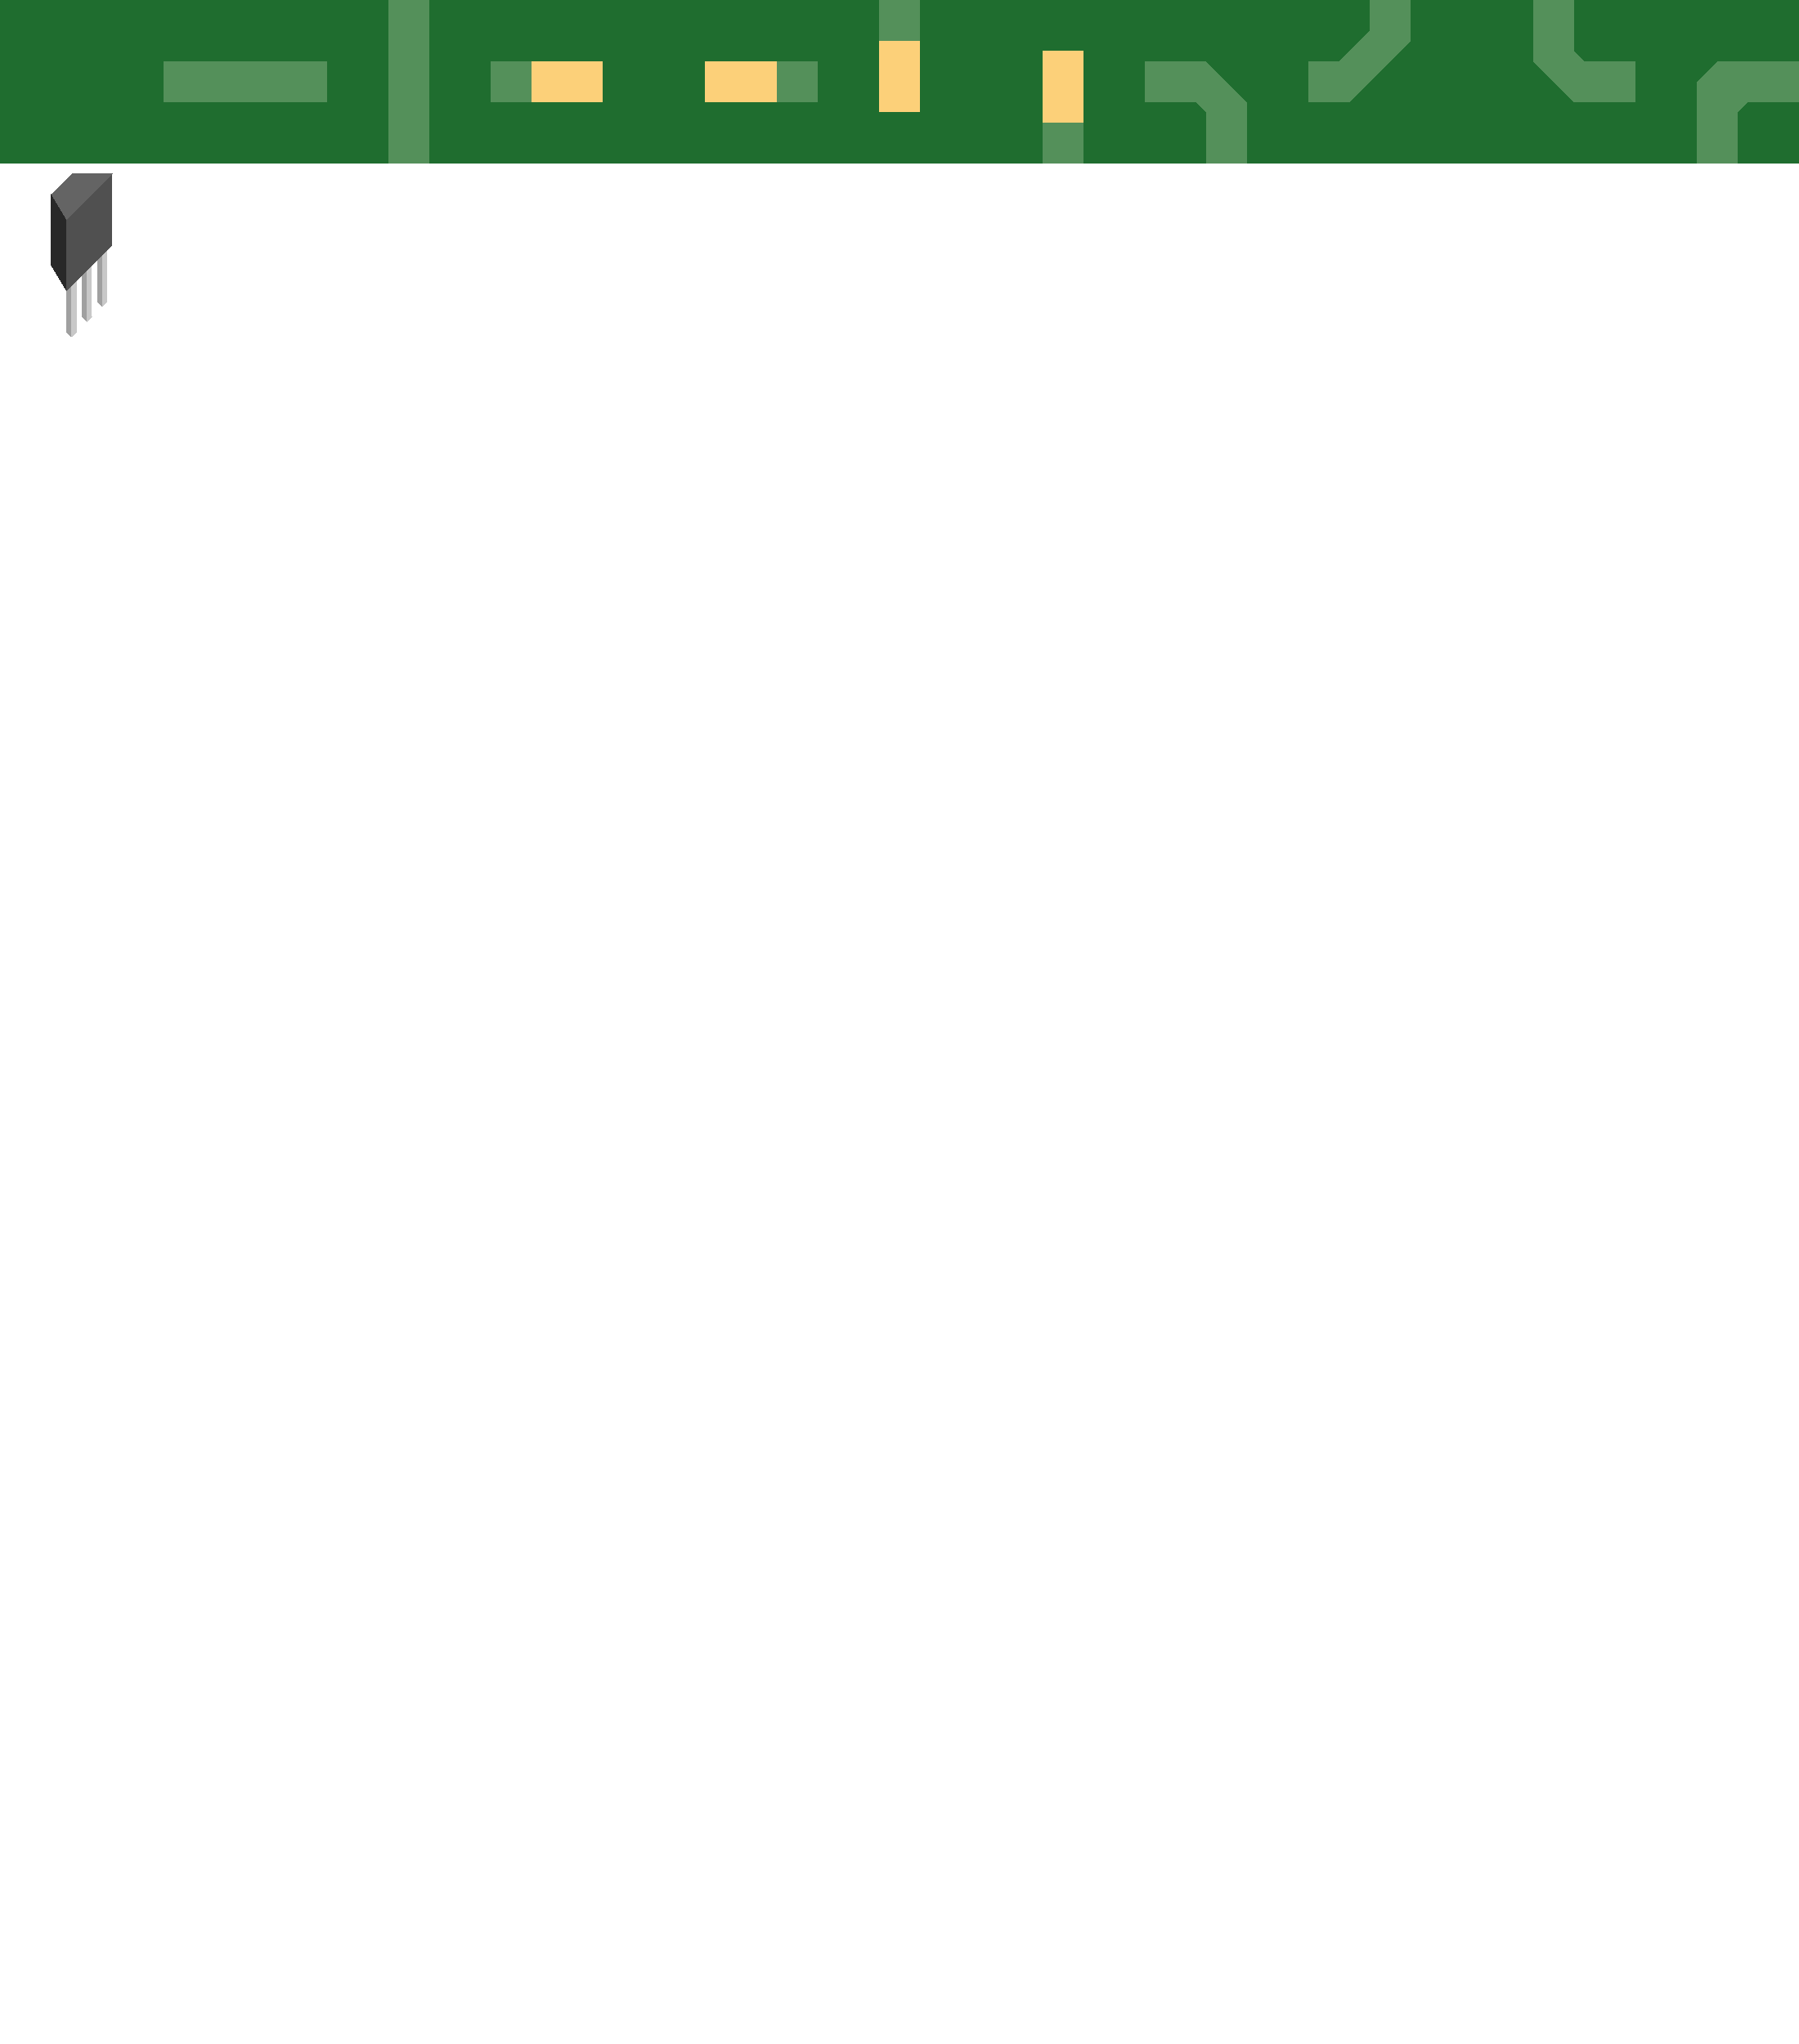
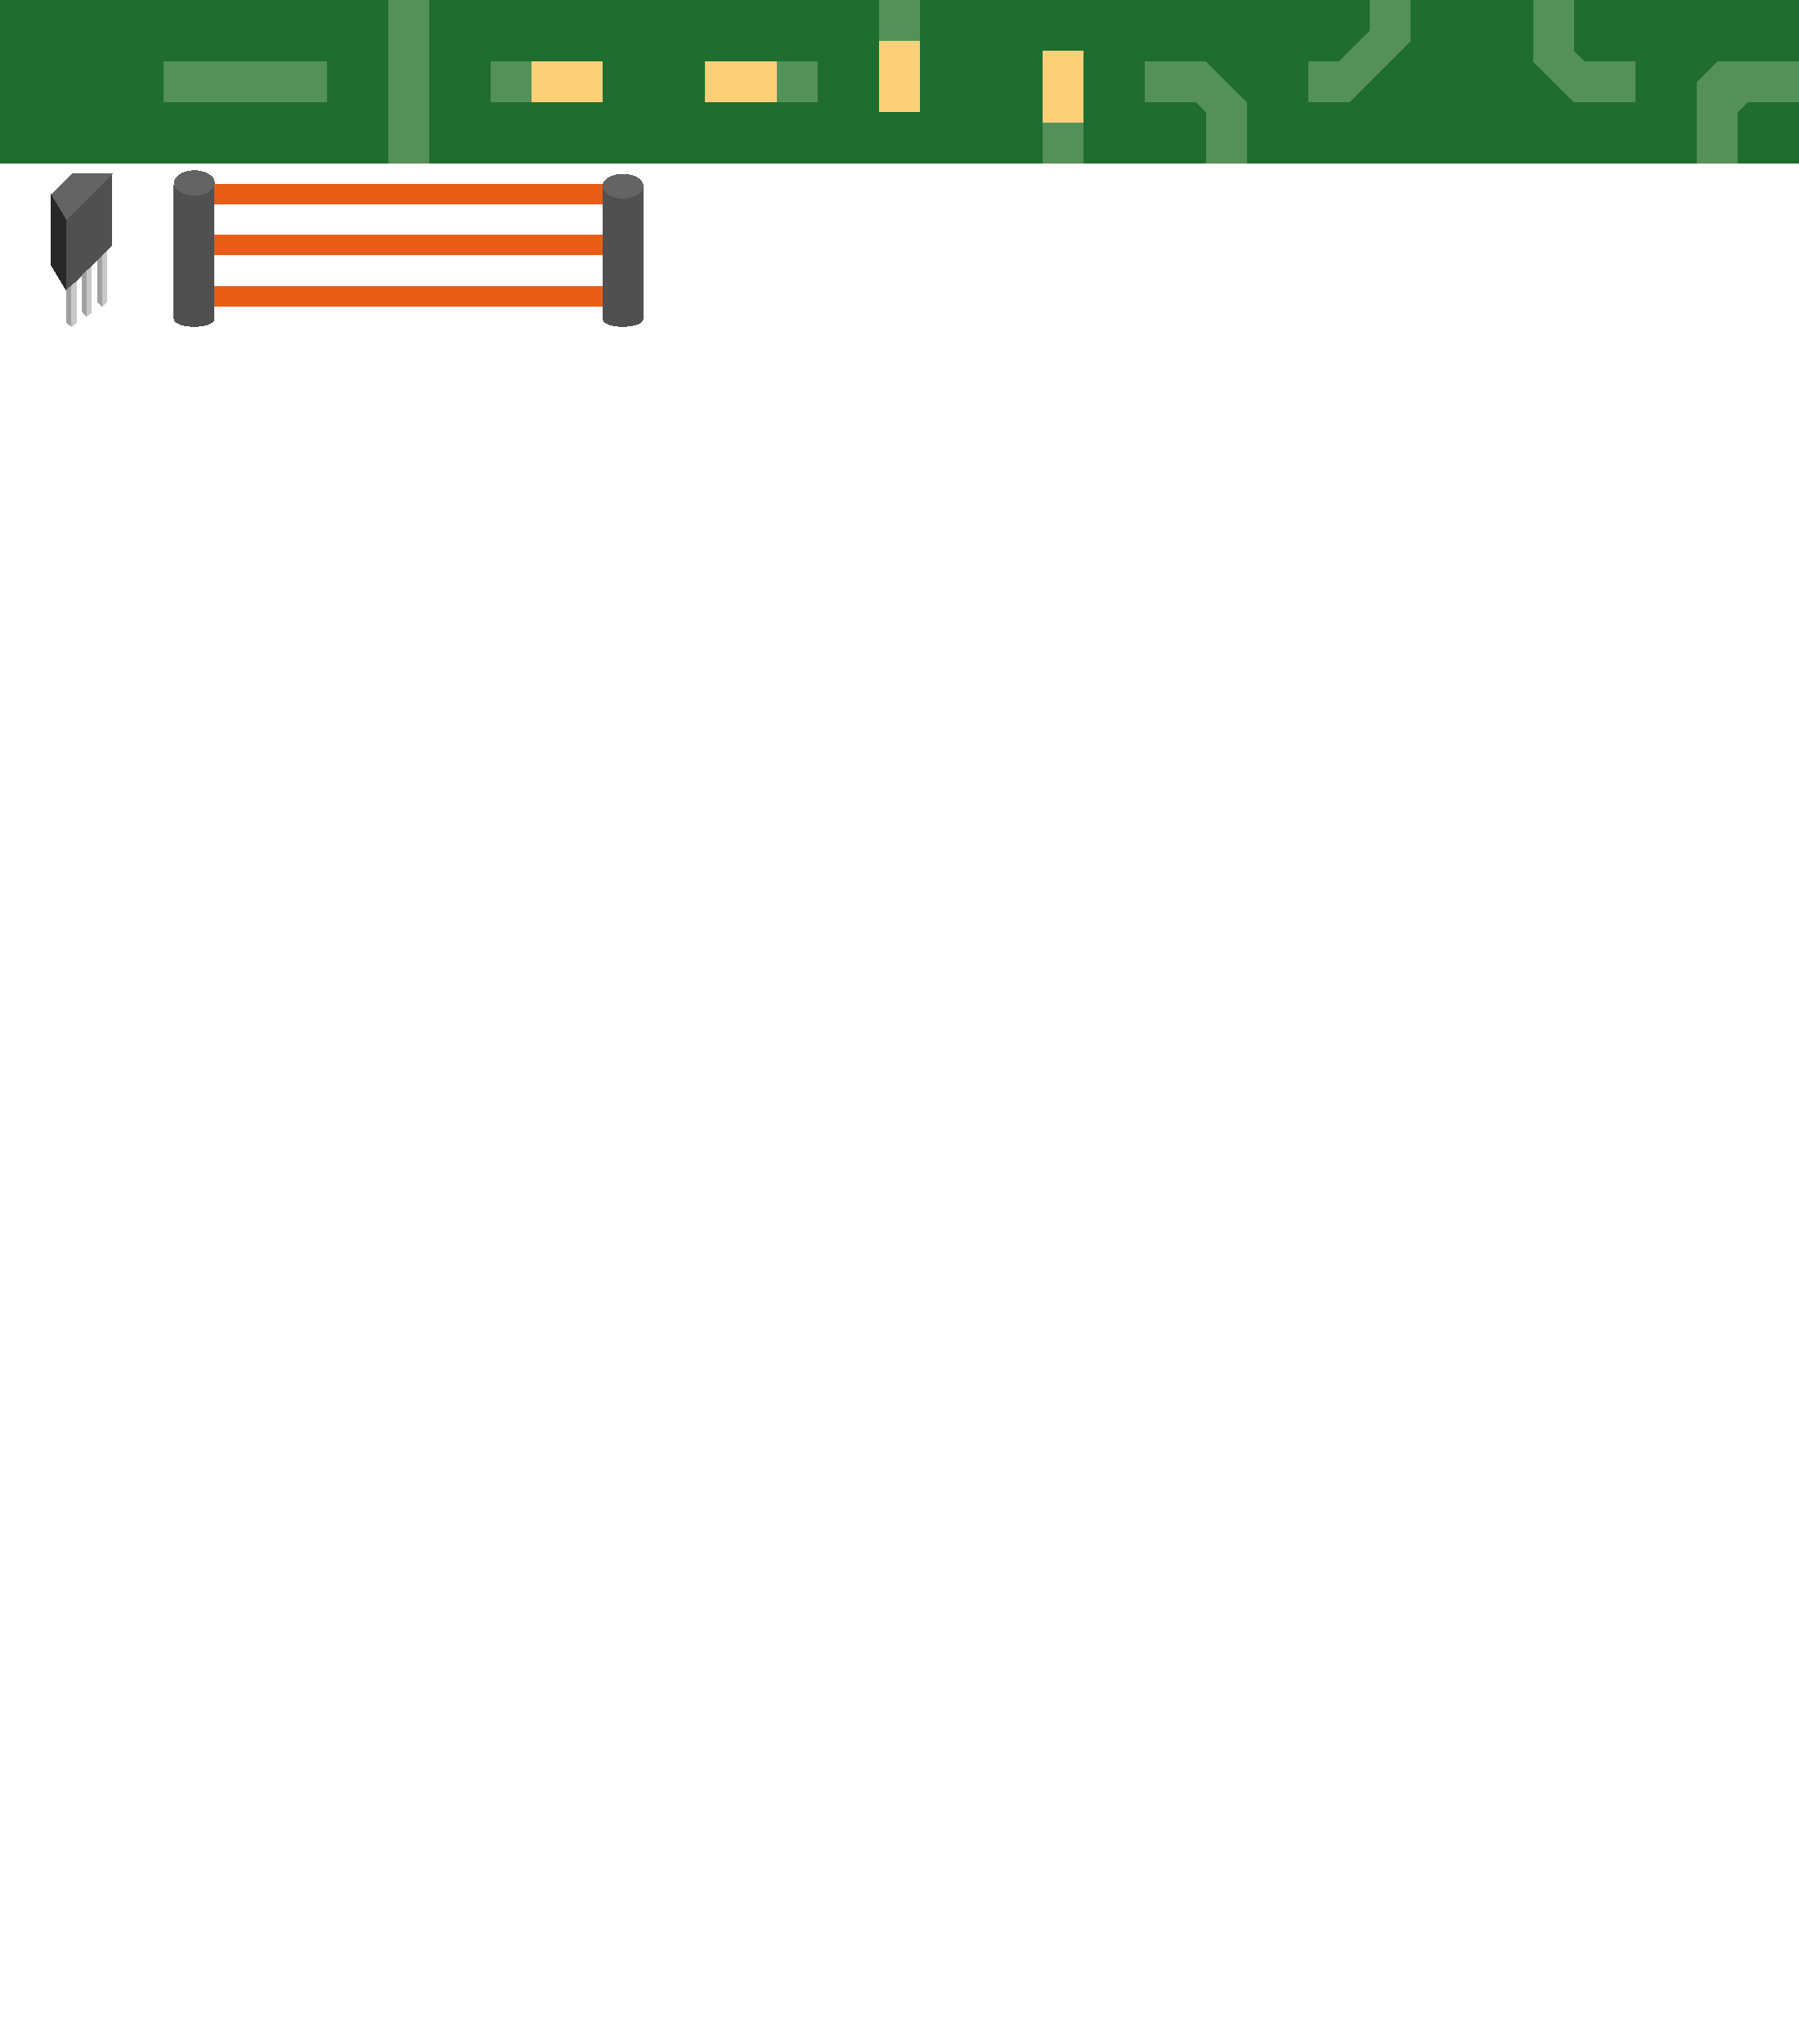
<svg xmlns="http://www.w3.org/2000/svg" width="352" height="400" viewBox="0 0 352 400" id="svg5361" version="1.1" style="shape-rendering:crispEdges" shape-rendering="crispEdges">
  <defs id="defs5363" />
  <g id="layer1" transform="translate(0,-652.3622)">
    <g id="g4458" transform="matrix(0.9999999,-1,0.9999999,1,-668.3621,47.99998)">
      <path style="fill:#1f6d2f;fill-opacity:1;fill-rule:evenodd;stroke:none;stroke-width:0;stroke-linecap:butt;stroke-linejoin:miter;stroke-miterlimit:4;stroke-dasharray:none;stroke-opacity:1" d="m 32,668.362 16,-16 16,16 -16,16 z" id="path4135" />
      <path id="path4137" d="m 42,658.362 16,16 -4,4 -16,-16 z" style="fill:#54905a;fill-opacity:1;fill-rule:evenodd;stroke:none;stroke-width:0;stroke-linecap:butt;stroke-linejoin:miter;stroke-miterlimit:4;stroke-dasharray:none;stroke-opacity:1" />
    </g>
    <g id="g4462" transform="matrix(1,-1,1,1,-668.3622,80)">
      <g id="g4356">
        <path id="path4143" d="m 64,668.362 16,-16 16,16 -16,16 z" style="fill:#1f6d2f;fill-opacity:1;fill-rule:evenodd;stroke:none;stroke-width:1px;stroke-linecap:butt;stroke-linejoin:miter;stroke-opacity:1" />
        <path style="fill:#54905a;fill-opacity:1;fill-rule:evenodd;stroke:none;stroke-width:1px;stroke-linecap:butt;stroke-linejoin:miter;stroke-opacity:1" d="m 90,662.362 -16,16 -4,-4 16,-16 z" id="path4145" />
      </g>
    </g>
    <g id="g4496" transform="matrix(0.9999999,-1,0.9999999,1,-668.3621,240)">
      <path style="opacity:1;fill:#1f6d2f;fill-opacity:1;fill-rule:evenodd;stroke:none;stroke-width:0.1;stroke-linecap:butt;stroke-linejoin:miter;stroke-miterlimit:4;stroke-dasharray:none;stroke-opacity:1" d="m 224,668.362 16,-16 16,16 -16,16 z" id="path4194" />
      <path id="path4196" d="m 230,662.362 4,-4 6,6 0,8 -6,6 -4,-4 5,-5 0,-2 z" style="fill:#54905a;fill-opacity:1;fill-rule:evenodd;stroke:none;stroke-width:1px;stroke-linecap:butt;stroke-linejoin:miter;stroke-opacity:1" />
    </g>
    <g id="g4502" transform="matrix(1,-1,1,1,-668.3621,272)">
      <path style="opacity:1;fill:#1f6d2f;fill-opacity:1;fill-rule:evenodd;stroke:none;stroke-width:0.1;stroke-linecap:butt;stroke-linejoin:miter;stroke-miterlimit:4;stroke-dasharray:none;stroke-opacity:1" d="m 256,668.362 16,-16 16,16 -16,16 z" id="path4206" />
      <path id="path4214" d="m 262,662.362 4,4 12,0 4,-4 -4,-4 -3,3 -6,0 -3,-3 z" style="fill:#54905a;fill-opacity:1;fill-rule:evenodd;stroke:none;stroke-width:1px;stroke-linecap:butt;stroke-linejoin:miter;stroke-opacity:1" />
    </g>
    <g id="g4510" transform="matrix(0.9999999,-1,0.9999999,1,-668.3621,304)">
      <path id="path4208" d="m 288,668.362 16,-16 16,16 -16,16 z" style="opacity:1;fill:#1f6d2f;fill-opacity:1;fill-rule:evenodd;stroke:none;stroke-width:0.1;stroke-linecap:butt;stroke-linejoin:miter;stroke-miterlimit:4;stroke-dasharray:none;stroke-opacity:1" />
      <path id="path4220" d="m 309,669.362 0,-2 5,-5 -4,-4 -6,6 0,8 6,6 4,-4 z" style="fill:#54905a;fill-opacity:1;fill-rule:evenodd;stroke:none;stroke-width:1px;stroke-linecap:butt;stroke-linejoin:miter;stroke-opacity:1" />
    </g>
    <g id="g4474" transform="matrix(0.9999998,-1,0.9999998,1,-668.3619,336)">
      <g id="g4478">
        <path id="path4210" d="m 320,668.362 16,-16 16,16 -16,16 z" style="opacity:1;fill:#1f6d2f;fill-opacity:1;fill-rule:evenodd;stroke:none;stroke-width:0.1;stroke-linecap:butt;stroke-linejoin:miter;stroke-miterlimit:4;stroke-dasharray:none;stroke-opacity:1" />
        <path style="fill:#54905a;fill-opacity:1;fill-rule:evenodd;stroke:none;stroke-width:1px;stroke-linecap:butt;stroke-linejoin:miter;stroke-opacity:1" d="m 326,674.362 8,-8 4,0 8,8 -4,4 -5,-5 -2,0 -5,5 z" id="path4226" />
      </g>
    </g>
    <g id="g4479" transform="matrix(-0.9999999,-0.9999999,0.9999999,-0.9999999,-316.3621,1512.724)">
      <g id="g4368">
        <path id="path4155" d="m 160,668.362 16,-16 16,16 -16,16 z" style="fill:#1f6d2f;fill-opacity:1;fill-rule:evenodd;stroke:none;stroke-width:1px;stroke-linecap:butt;stroke-linejoin:miter;stroke-opacity:1" />
        <path style="fill:#54905a;fill-opacity:1;fill-rule:evenodd;stroke:none;stroke-width:1px;stroke-linecap:butt;stroke-linejoin:miter;stroke-opacity:1" d="m 186,674.362 -4,-4 -4,4 4,4 z" id="path4163" />
      </g>
      <path id="path4456" d="m 178,674.362 -7,-7 4,-4 7,7 z" style="fill:#fcd079;fill-opacity:1;fill-rule:evenodd;stroke:none;stroke-width:1px;stroke-linecap:butt;stroke-linejoin:miter;stroke-opacity:1" />
    </g>
    <g id="g6061" transform="matrix(0.7071068,-0.7071068,0.7071068,0.7071068,-490.1303,215.445)" />
    <path style="fill:#1f6d2f;fill-rule:evenodd;stroke:none;stroke-width:1px;stroke-linecap:butt;stroke-linejoin:miter;stroke-opacity:1;fill-opacity:1" d="m 0,652.362 32,0 0,32 -32,0 z" id="path3619" />
    <g transform="matrix(0.9999999,0.9999999,-0.9999999,0.9999999,700.3621,-175.9999)" id="g5061">
      <g id="g5063">
        <path style="fill:#1f6d2f;fill-opacity:1;fill-rule:evenodd;stroke:none;stroke-width:1px;stroke-linecap:butt;stroke-linejoin:miter;stroke-opacity:1" d="m 160,668.362 16,-16 16,16 -16,16 z" id="path5065" />
        <path id="path5067" d="m 186,674.362 -4,-4 -4,4 4,4 z" style="fill:#54905a;fill-opacity:1;fill-rule:evenodd;stroke:none;stroke-width:1px;stroke-linecap:butt;stroke-linejoin:miter;stroke-opacity:1" />
      </g>
      <path style="fill:#fcd079;fill-opacity:1;fill-rule:evenodd;stroke:none;stroke-width:1px;stroke-linecap:butt;stroke-linejoin:miter;stroke-opacity:1" d="m 178,674.362 -7,-7 4,-4 7,7 z" id="path5069" />
    </g>
    <g transform="matrix(-0.9999999,0.9999999,-0.9999999,-0.9999999,956.3621,1160.724)" id="g5071">
      <g id="g5073">
        <path style="fill:#1f6d2f;fill-opacity:1;fill-rule:evenodd;stroke:none;stroke-width:1px;stroke-linecap:butt;stroke-linejoin:miter;stroke-opacity:1" d="m 160,668.362 16,-16 16,16 -16,16 z" id="path5075" />
        <path id="path5077" d="m 186,674.362 -4,-4 -4,4 4,4 z" style="fill:#54905a;fill-opacity:1;fill-rule:evenodd;stroke:none;stroke-width:1px;stroke-linecap:butt;stroke-linejoin:miter;stroke-opacity:1" />
      </g>
      <path style="fill:#fcd079;fill-opacity:1;fill-rule:evenodd;stroke:none;stroke-width:1px;stroke-linecap:butt;stroke-linejoin:miter;stroke-opacity:1" d="m 178,674.362 -7,-7 4,-4 7,7 z" id="path5079" />
    </g>
    <g id="g5081" transform="matrix(0.9999999,-0.9999999,0.9999999,0.9999999,-700.362,176.0001)">
      <g id="g5083">
        <path id="path5085" d="m 160,668.362 16,-16 16,16 -16,16 z" style="fill:#1f6d2f;fill-opacity:1;fill-rule:evenodd;stroke:none;stroke-width:1px;stroke-linecap:butt;stroke-linejoin:miter;stroke-opacity:1" />
        <path style="fill:#54905a;fill-opacity:1;fill-rule:evenodd;stroke:none;stroke-width:1px;stroke-linecap:butt;stroke-linejoin:miter;stroke-opacity:1" d="m 186,674.362 -4,-4 -4,4 4,4 z" id="path5087" />
      </g>
      <path id="path5089" d="m 178,674.362 -7,-7 4,-4 7,7 z" style="fill:#fcd079;fill-opacity:1;fill-rule:evenodd;stroke:none;stroke-width:1px;stroke-linecap:butt;stroke-linejoin:miter;stroke-opacity:1" />
    </g>
-     <path style="fill:#505050;fill-opacity:1;fill-rule:evenodd;stroke:none;stroke-width:1px;stroke-linecap:butt;stroke-linejoin:miter;stroke-opacity:1" d="m 22,686.362 -9,9 0,14 9,-9 z" id="path4427" />
-     <path style="fill:#282828;fill-opacity:1;fill-rule:evenodd;stroke:none;stroke-width:1px;stroke-linecap:butt;stroke-linejoin:miter;stroke-opacity:1" d="m 13,709.362 -3,-5 0,-14 3,5 z" id="path4437" />
-     <path style="fill:#646464;fill-opacity:1;fill-rule:evenodd;stroke:none;stroke-width:1px;stroke-linecap:butt;stroke-linejoin:miter;stroke-opacity:1" d="m 10,690.362 4,-4 8,0 -9,9 z" id="path4439" />
-     <g id="g4445" transform="translate(1,-1.000001)">
-       <path id="path4441" d="m 17,705.362 0,10 -1,1 0,-10 z" style="fill:#c8c8c8;fill-opacity:1;fill-rule:evenodd;stroke:none;stroke-width:1px;stroke-linecap:butt;stroke-linejoin:miter;stroke-opacity:1" />
-       <path id="path4443" d="m 16,716.362 -1,-1 0,-8 1,-1 z" style="fill:#a0a0a0;fill-opacity:1;fill-rule:evenodd;stroke:none;stroke-width:1px;stroke-linecap:butt;stroke-linejoin:miter;stroke-opacity:1" />
+     <g id="g4188" transform="translate(0,-3.251253e-6)">
+       <path id="path4427" d="m 22,686.362 -9,9 0,14 9,-9 z" style="fill:#505050;fill-opacity:1;fill-rule:evenodd;stroke:none;stroke-width:1px;stroke-linecap:butt;stroke-linejoin:miter;stroke-opacity:1" />
+       <path id="path4437" d="m 13,709.362 -3,-5 0,-14 3,5 z" style="fill:#282828;fill-opacity:1;fill-rule:evenodd;stroke:none;stroke-width:1px;stroke-linecap:butt;stroke-linejoin:miter;stroke-opacity:1" />
+       <path id="path4439" d="m 10,690.362 4,-4 8,0 -9,9 z" style="fill:#646464;fill-opacity:1;fill-rule:evenodd;stroke:none;stroke-width:1px;stroke-linecap:butt;stroke-linejoin:miter;stroke-opacity:1" />
+       <g transform="matrix(1,0,0,0.9090909,1,63.12384)" id="g4445">
+         <path style="fill:#c8c8c8;fill-opacity:1;fill-rule:evenodd;stroke:none;stroke-width:1px;stroke-linecap:butt;stroke-linejoin:miter;stroke-opacity:1" d="m 17,705.362 0,10 -1,1 0,-10 z" id="path4441" />
+         <path style="fill:#a0a0a0;fill-opacity:1;fill-rule:evenodd;stroke:none;stroke-width:1px;stroke-linecap:butt;stroke-linejoin:miter;stroke-opacity:1" d="m 16,716.362 -1,-1 0,-8 1,-1 z" id="path4443" />
+       </g>
+       <g transform="matrix(1,0,0,0.8181818,-2,130.2477)" id="g4449">
+         <path id="path4451" d="m 17,705.362 0,10 -1,1 0,-10 z" style="fill:#c8c8c8;fill-opacity:1;fill-rule:evenodd;stroke:none;stroke-width:1px;stroke-linecap:butt;stroke-linejoin:miter;stroke-opacity:1" />
+         <path id="path4453" d="m 16,716.362 -1,-1 0,-8 1,-1 z" style="fill:#a0a0a0;fill-opacity:1;fill-rule:evenodd;stroke:none;stroke-width:1px;stroke-linecap:butt;stroke-linejoin:miter;stroke-opacity:1" />
+       </g>
+       <g id="g4455" transform="translate(4,-4.000001)">
+         <path style="fill:#c8c8c8;fill-opacity:1;fill-rule:evenodd;stroke:none;stroke-width:1px;stroke-linecap:butt;stroke-linejoin:miter;stroke-opacity:1" d="m 17,705.362 0,10 -1,1 0,-10 z" id="path4457" />
+         <path style="fill:#a0a0a0;fill-opacity:1;fill-rule:evenodd;stroke:none;stroke-width:1px;stroke-linecap:butt;stroke-linejoin:miter;stroke-opacity:1" d="m 16,716.362 -1,-1 0,-8 1,-1 z" id="path4459" />
+       </g>
    </g>
-     <g id="g4449" transform="translate(-2,1.999999)">
-       <path style="fill:#c8c8c8;fill-opacity:1;fill-rule:evenodd;stroke:none;stroke-width:1px;stroke-linecap:butt;stroke-linejoin:miter;stroke-opacity:1" d="m 17,705.362 0,10 -1,1 0,-10 z" id="path4451" />
-       <path style="fill:#a0a0a0;fill-opacity:1;fill-rule:evenodd;stroke:none;stroke-width:1px;stroke-linecap:butt;stroke-linejoin:miter;stroke-opacity:1" d="m 16,716.362 -1,-1 0,-8 1,-1 z" id="path4453" />
+     <path style="fill:#e95d17;fill-opacity:1;fill-rule:evenodd;stroke:none;stroke-width:1px;stroke-linecap:butt;stroke-linejoin:miter;stroke-opacity:1" d="m 64,712.362 0,-4 32,0 0,4 z" id="path4251" />
+     <path id="path4469" d="m 64,702.362 0,-4 32,0 0,4 z" style="fill:#e95d17;fill-opacity:1;fill-rule:evenodd;stroke:none;stroke-width:1px;stroke-linecap:butt;stroke-linejoin:miter;stroke-opacity:1" />
+     <path style="fill:#e95d17;fill-opacity:1;fill-rule:evenodd;stroke:none;stroke-width:1px;stroke-linecap:butt;stroke-linejoin:miter;stroke-opacity:1" d="m 64,692.362 0,-4 32,0 0,4 z" id="path4471" />
+     <path id="path4473" d="m 42,712.362 0,-4 22,0 0,4 z" style="fill:#e95d17;fill-opacity:1;fill-rule:evenodd;stroke:none;stroke-width:1px;stroke-linecap:butt;stroke-linejoin:miter;stroke-opacity:1" />
+     <path style="fill:#e95d17;fill-opacity:1;fill-rule:evenodd;stroke:none;stroke-width:1px;stroke-linecap:butt;stroke-linejoin:miter;stroke-opacity:1" d="m 42,702.362 0,-4 22,0 0,4 z" id="path4475" />
+     <path id="path4477" d="m 42,692.362 0,-4 22,0 0,4 z" style="fill:#e95d17;fill-opacity:1;fill-rule:evenodd;stroke:none;stroke-width:1px;stroke-linecap:butt;stroke-linejoin:miter;stroke-opacity:1" />
+     <g id="g4491" transform="matrix(1,0,0,1.087498,0,-59.9961)">
+       <path id="path4489" d="m 42,712.362 c 0,-2 0,-24 0,-24 l -8,0 c 0,0 0,22 0,24 0,2 8,2 8,0 z" style="fill:#505050;fill-opacity:1;fill-rule:evenodd;stroke:none;stroke-width:1px;stroke-linecap:butt;stroke-linejoin:miter;stroke-opacity:1" />
+       <ellipse cx="38.026" cy="687.957" rx="4" ry="2.27" id="path4485" style="fill:#646464;fill-opacity:1;stroke:none;stroke-width:0.5;stroke-miterlimit:4;stroke-dasharray:none;stroke-opacity:1" />
    </g>
-     <g transform="translate(4,-4.000001)" id="g4455">
-       <path id="path4457" d="m 17,705.362 0,10 -1,1 0,-10 z" style="fill:#c8c8c8;fill-opacity:1;fill-rule:evenodd;stroke:none;stroke-width:1px;stroke-linecap:butt;stroke-linejoin:miter;stroke-opacity:1" />
-       <path id="path4459" d="m 16,716.362 -1,-1 0,-8 1,-1 z" style="fill:#a0a0a0;fill-opacity:1;fill-rule:evenodd;stroke:none;stroke-width:1px;stroke-linecap:butt;stroke-linejoin:miter;stroke-opacity:1" />
+     <path style="fill:#e95d17;fill-opacity:1;fill-rule:evenodd;stroke:none;stroke-width:1px;stroke-linecap:butt;stroke-linejoin:miter;stroke-opacity:1" d="m 96,712.362 0,-4 22,0 0,4 z" id="path4479" />
+     <path id="path4481" d="m 96,702.362 0,-4 22,0 0,4 z" style="fill:#e95d17;fill-opacity:1;fill-rule:evenodd;stroke:none;stroke-width:1px;stroke-linecap:butt;stroke-linejoin:miter;stroke-opacity:1" />
+     <path style="fill:#e95d17;fill-opacity:1;fill-rule:evenodd;stroke:none;stroke-width:1px;stroke-linecap:butt;stroke-linejoin:miter;stroke-opacity:1" d="m 96,692.362 0,-4 22,0 0,4 z" id="path4483" />
+     <g id="g4495" transform="matrix(1,0,0,1.062602,83.87097,-42.23416)">
+       <path style="fill:#505050;fill-opacity:1;fill-rule:evenodd;stroke:none;stroke-width:1px;stroke-linecap:butt;stroke-linejoin:miter;stroke-opacity:1" d="m 42,712.362 c 0,-2 0,-24 0,-24 l -8,0 c 0,0 0,22 0,24 0,2 8,2 8,0 z" id="path4497" />
+       <ellipse style="fill:#646464;fill-opacity:1;stroke:none;stroke-width:0.5;stroke-miterlimit:4;stroke-dasharray:none;stroke-opacity:1" id="ellipse4499" ry="2.27" rx="4" cy="687.957" cx="38.026" />
    </g>
  </g>
</svg>
